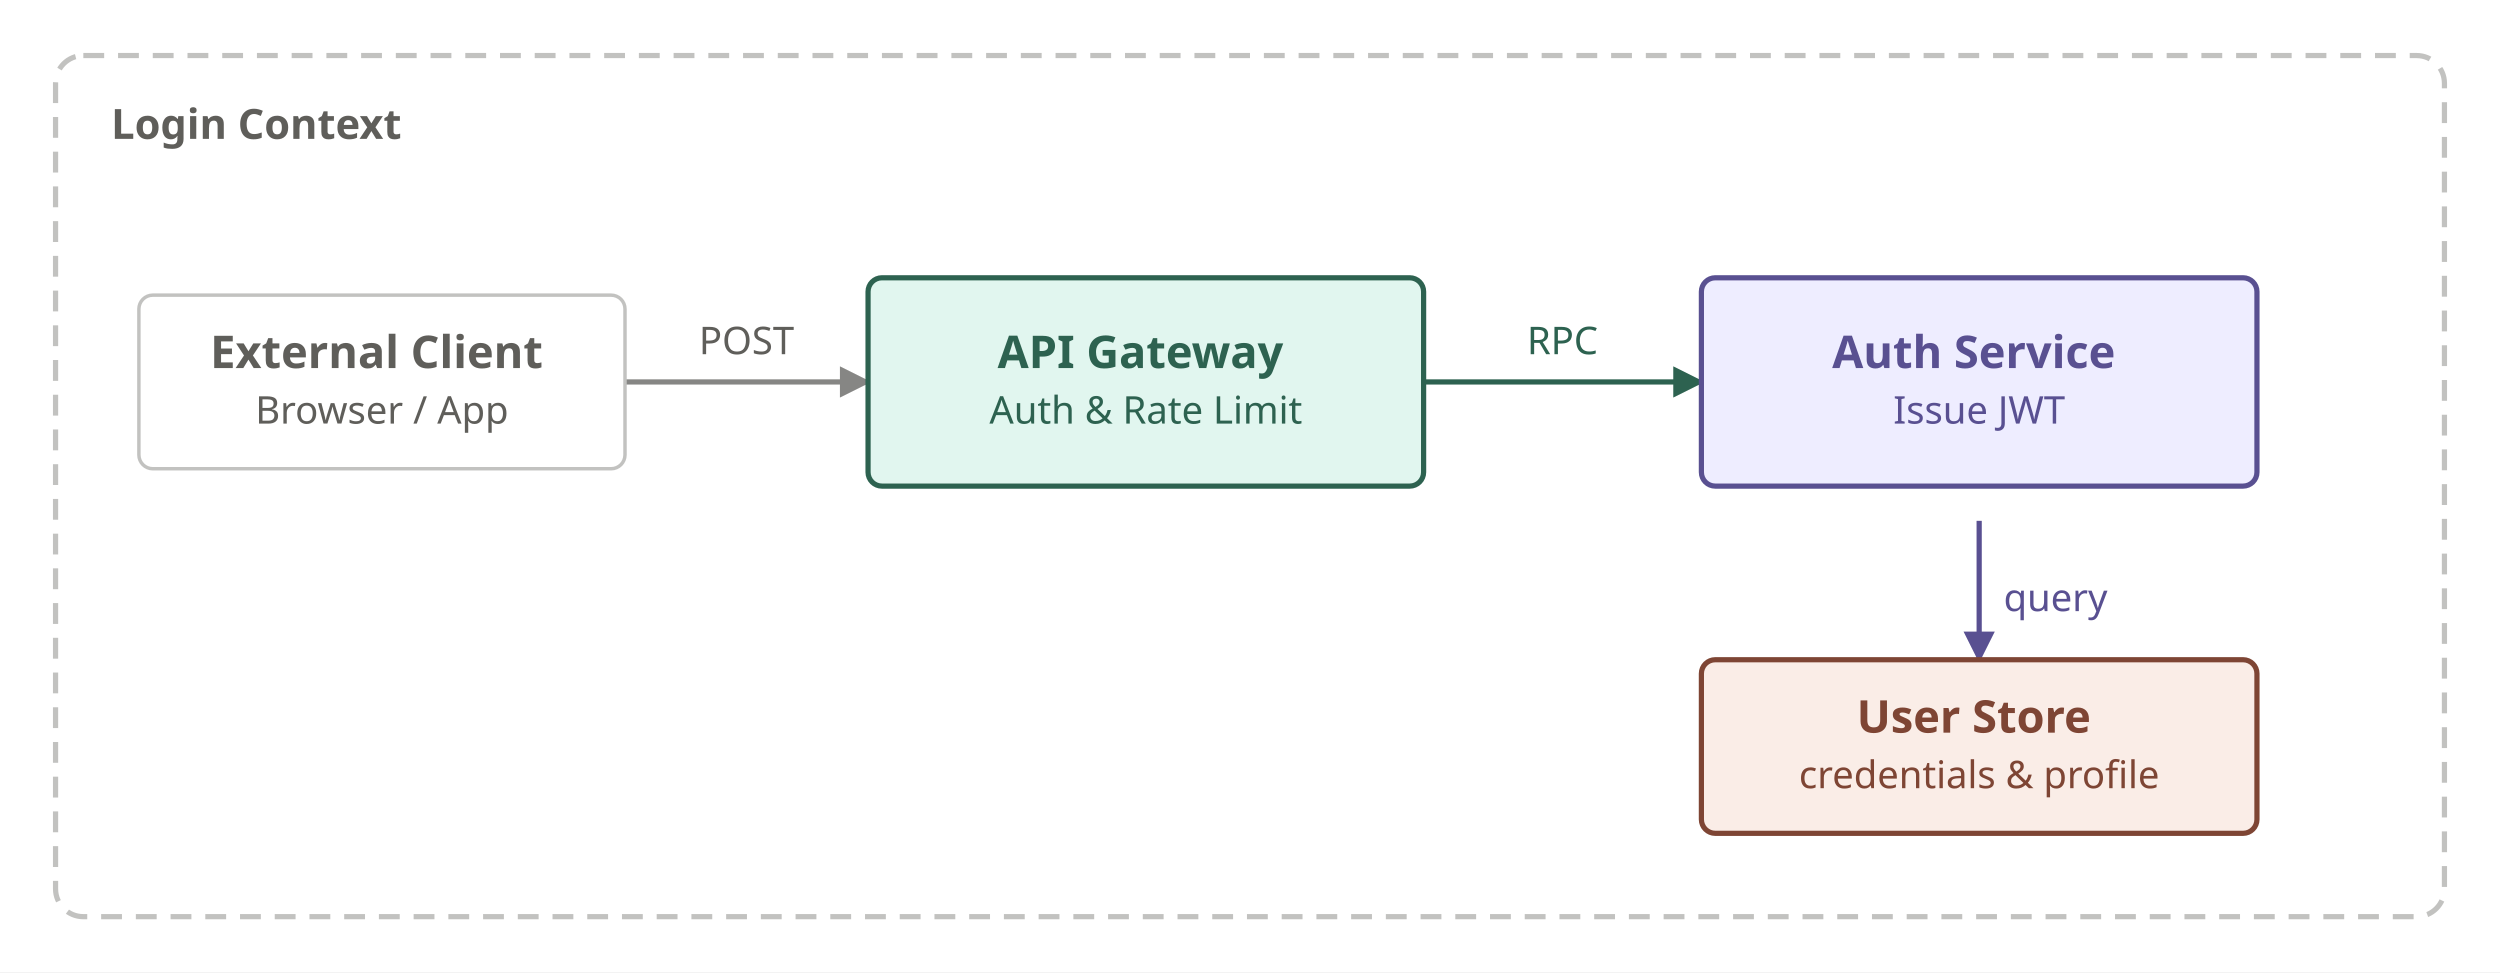
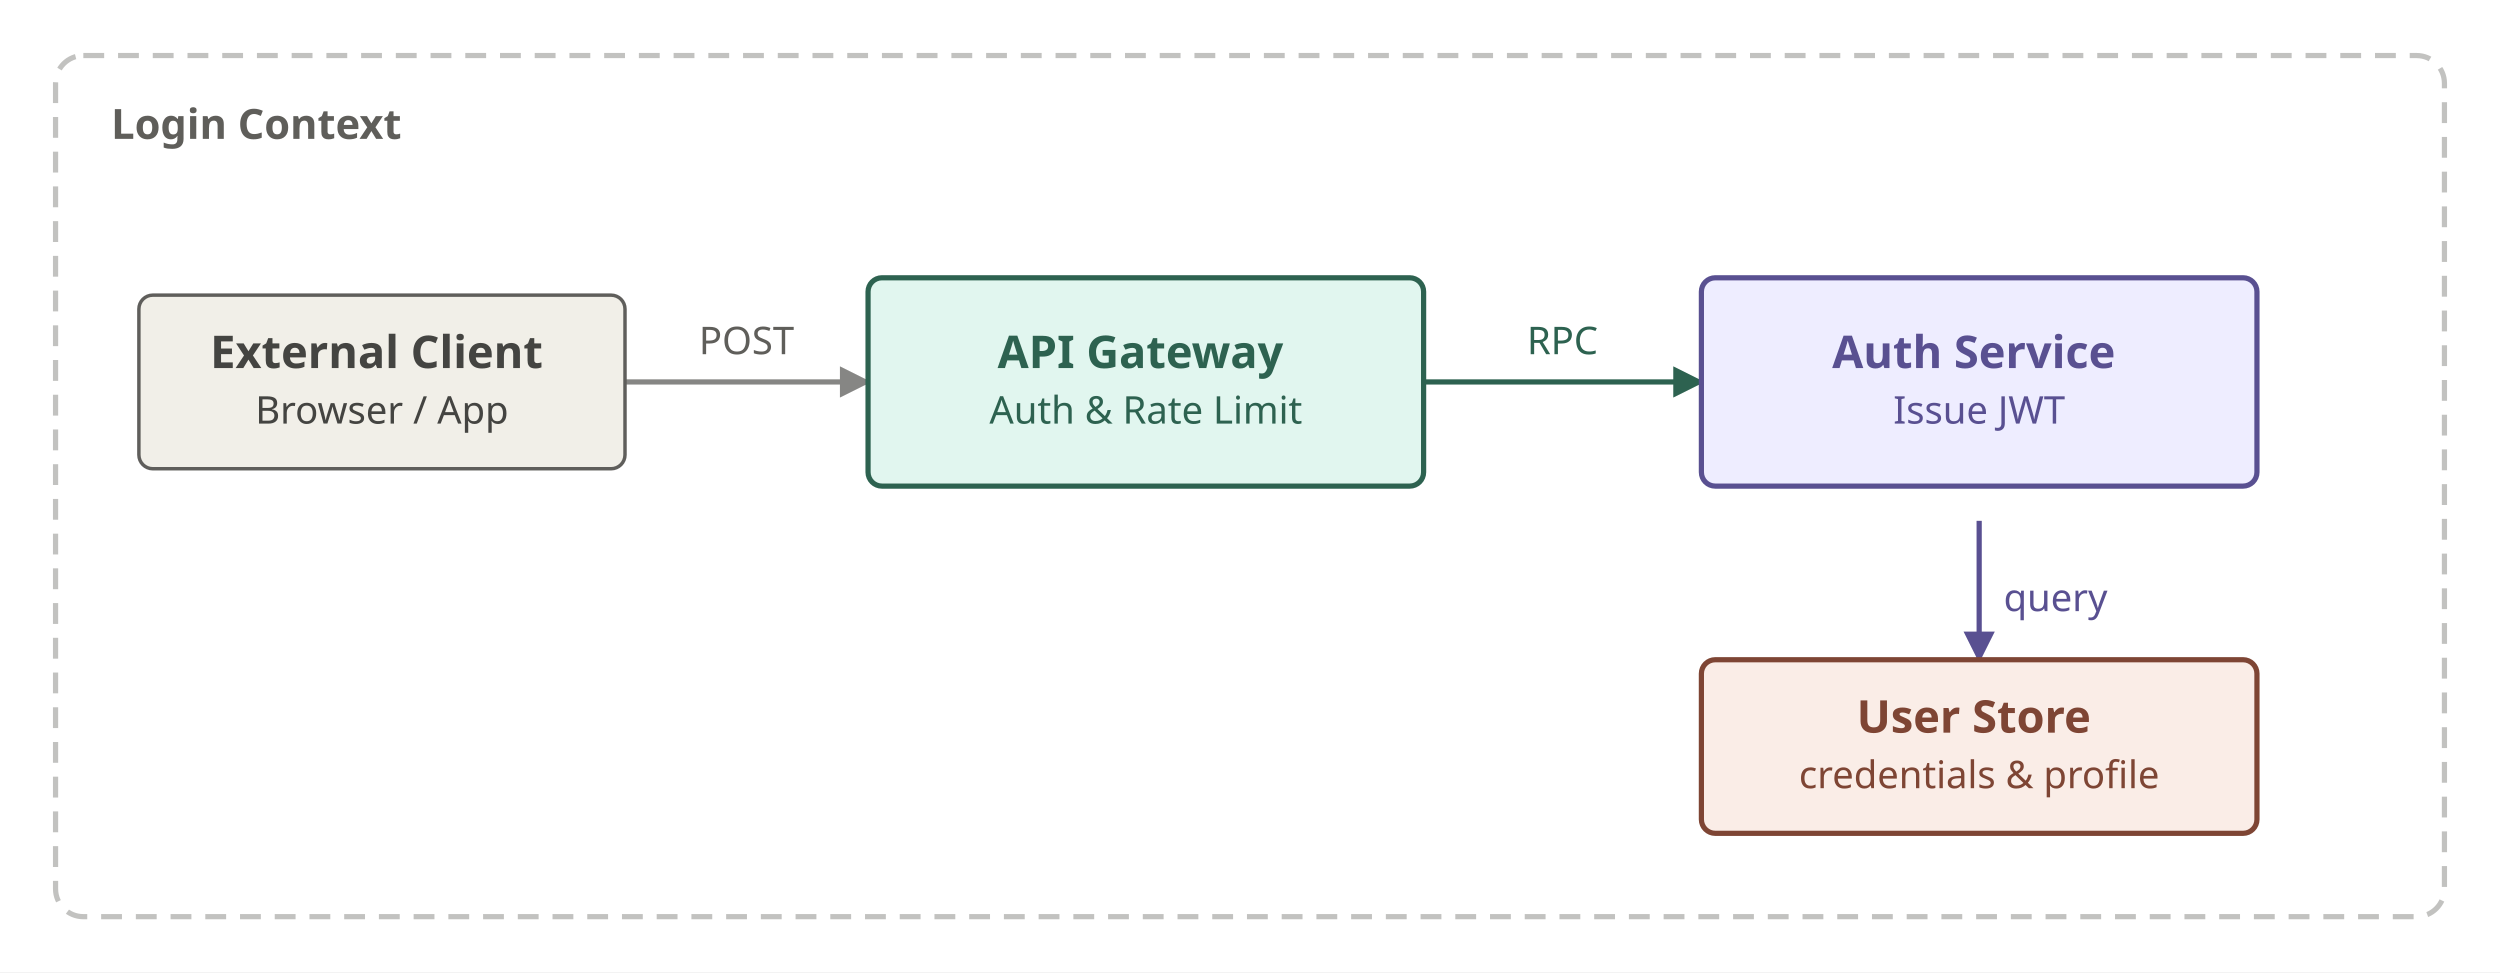
<svg xmlns="http://www.w3.org/2000/svg" viewBox="0 0 720 280">
  <defs>
    <marker id="arrow-gray" viewBox="0 0 10 10" refX="9" refY="5" markerWidth="6" markerHeight="6" orient="auto-start-reverse">
      <path d="M 0 0 L 10 5 L 0 10 z" fill="#868684" />
    </marker>
    <marker id="arrow-green" viewBox="0 0 10 10" refX="9" refY="5" markerWidth="6" markerHeight="6" orient="auto-start-reverse">
      <path d="M 0 0 L 10 5 L 0 10 z" fill="#2D6250" />
    </marker>
    <marker id="arrow-purple" viewBox="0 0 10 10" refX="9" refY="5" markerWidth="6" markerHeight="6" orient="auto-start-reverse">
      <path d="M 0 0 L 10 5 L 0 10 z" fill="#595091" />
    </marker>
  </defs>
  <rect width="720" height="280" fill="#FFFFFF" />
  <rect x="16" y="16" width="688" height="248" fill="#FFFFFF" stroke="#C2C2C0" stroke-width="1.5" stroke-dasharray="6 4" rx="8" />
  <text x="32" y="40" font-family="system-ui, sans-serif" font-size="12" fill="#5F5E5A" font-weight="600">Login Context</text>
  <path d="M 180 110 L 250 110" fill="none" stroke="#868684" stroke-width="1.5" marker-end="url(#arrow-gray)" />
  <path d="M 410 110 L 490 110" fill="none" stroke="#2D6250" stroke-width="1.5" marker-end="url(#arrow-green)" />
  <path d="M 570 150 L 570 190" fill="none" stroke="#595091" stroke-width="1.5" marker-end="url(#arrow-purple)" />
  <text x="215" y="102" font-family="system-ui, sans-serif" font-size="11" fill="#5F5E5A" text-anchor="middle">POST</text>
  <text x="450" y="102" font-family="system-ui, sans-serif" font-size="11" fill="#2D6250" text-anchor="middle">RPC</text>
  <text x="592" y="176" font-family="system-ui, sans-serif" font-size="11" fill="#595091" text-anchor="middle">query</text>
-   <rect x="40" y="85" width="140" height="50" fill="#FFFFFF" stroke="#C2C2C0" stroke-width="1" rx="4" />
+   <rect x="40" y="85" width="140" height="50" fill="#F1EFE8" stroke="#5F5E5B" stroke-width="1" rx="4" />
  <text x="110" y="106" font-family="system-ui, sans-serif" text-anchor="middle">
-     <tspan x="110" dy="0" font-size="13" font-weight="600" fill="#5F5E5A">External Client</tspan>
-     <tspan x="110" dy="16" font-size="11" fill="#5F5E5A" opacity="0.8">Browser / App</tspan>
+     <tspan x="110" dy="0" font-size="13" font-weight="600" fill="#444441">External Client</tspan>
+     <tspan x="110" dy="16" font-size="11" fill="#444441" opacity="0.8">Browser / App</tspan>
  </text>
  <rect x="250" y="80" width="160" height="60" fill="#E1F6EF" stroke="#2D6250" stroke-width="1.5" rx="4" />
  <text x="330" y="106" font-family="system-ui, sans-serif" text-anchor="middle">
    <tspan x="330" dy="0" font-size="13" font-weight="600" fill="#2D6250">API Gateway</tspan>
    <tspan x="330" dy="16" font-size="11" fill="#2D6250" opacity="0.8">Auth &amp; Rate Limit</tspan>
  </text>
  <rect x="490" y="80" width="160" height="60" fill="#EEEDFF" stroke="#595091" stroke-width="1.5" rx="4" />
  <text x="570" y="106" font-family="system-ui, sans-serif" text-anchor="middle">
    <tspan x="570" dy="0" font-size="13" font-weight="600" fill="#595091">Auth Service</tspan>
    <tspan x="570" dy="16" font-size="11" fill="#595091" opacity="0.8">Issue JWT</tspan>
  </text>
  <rect x="490" y="190" width="160" height="50" fill="#FAEDE7" stroke="#7E4534" stroke-width="1.5" rx="4" />
  <text x="570" y="211" font-family="system-ui, sans-serif" text-anchor="middle">
    <tspan x="570" dy="0" font-size="13" font-weight="600" fill="#7E4534">User Store</tspan>
    <tspan x="570" dy="16" font-size="11" fill="#7E4534" opacity="0.8">credentials &amp; profile</tspan>
  </text>
</svg>
